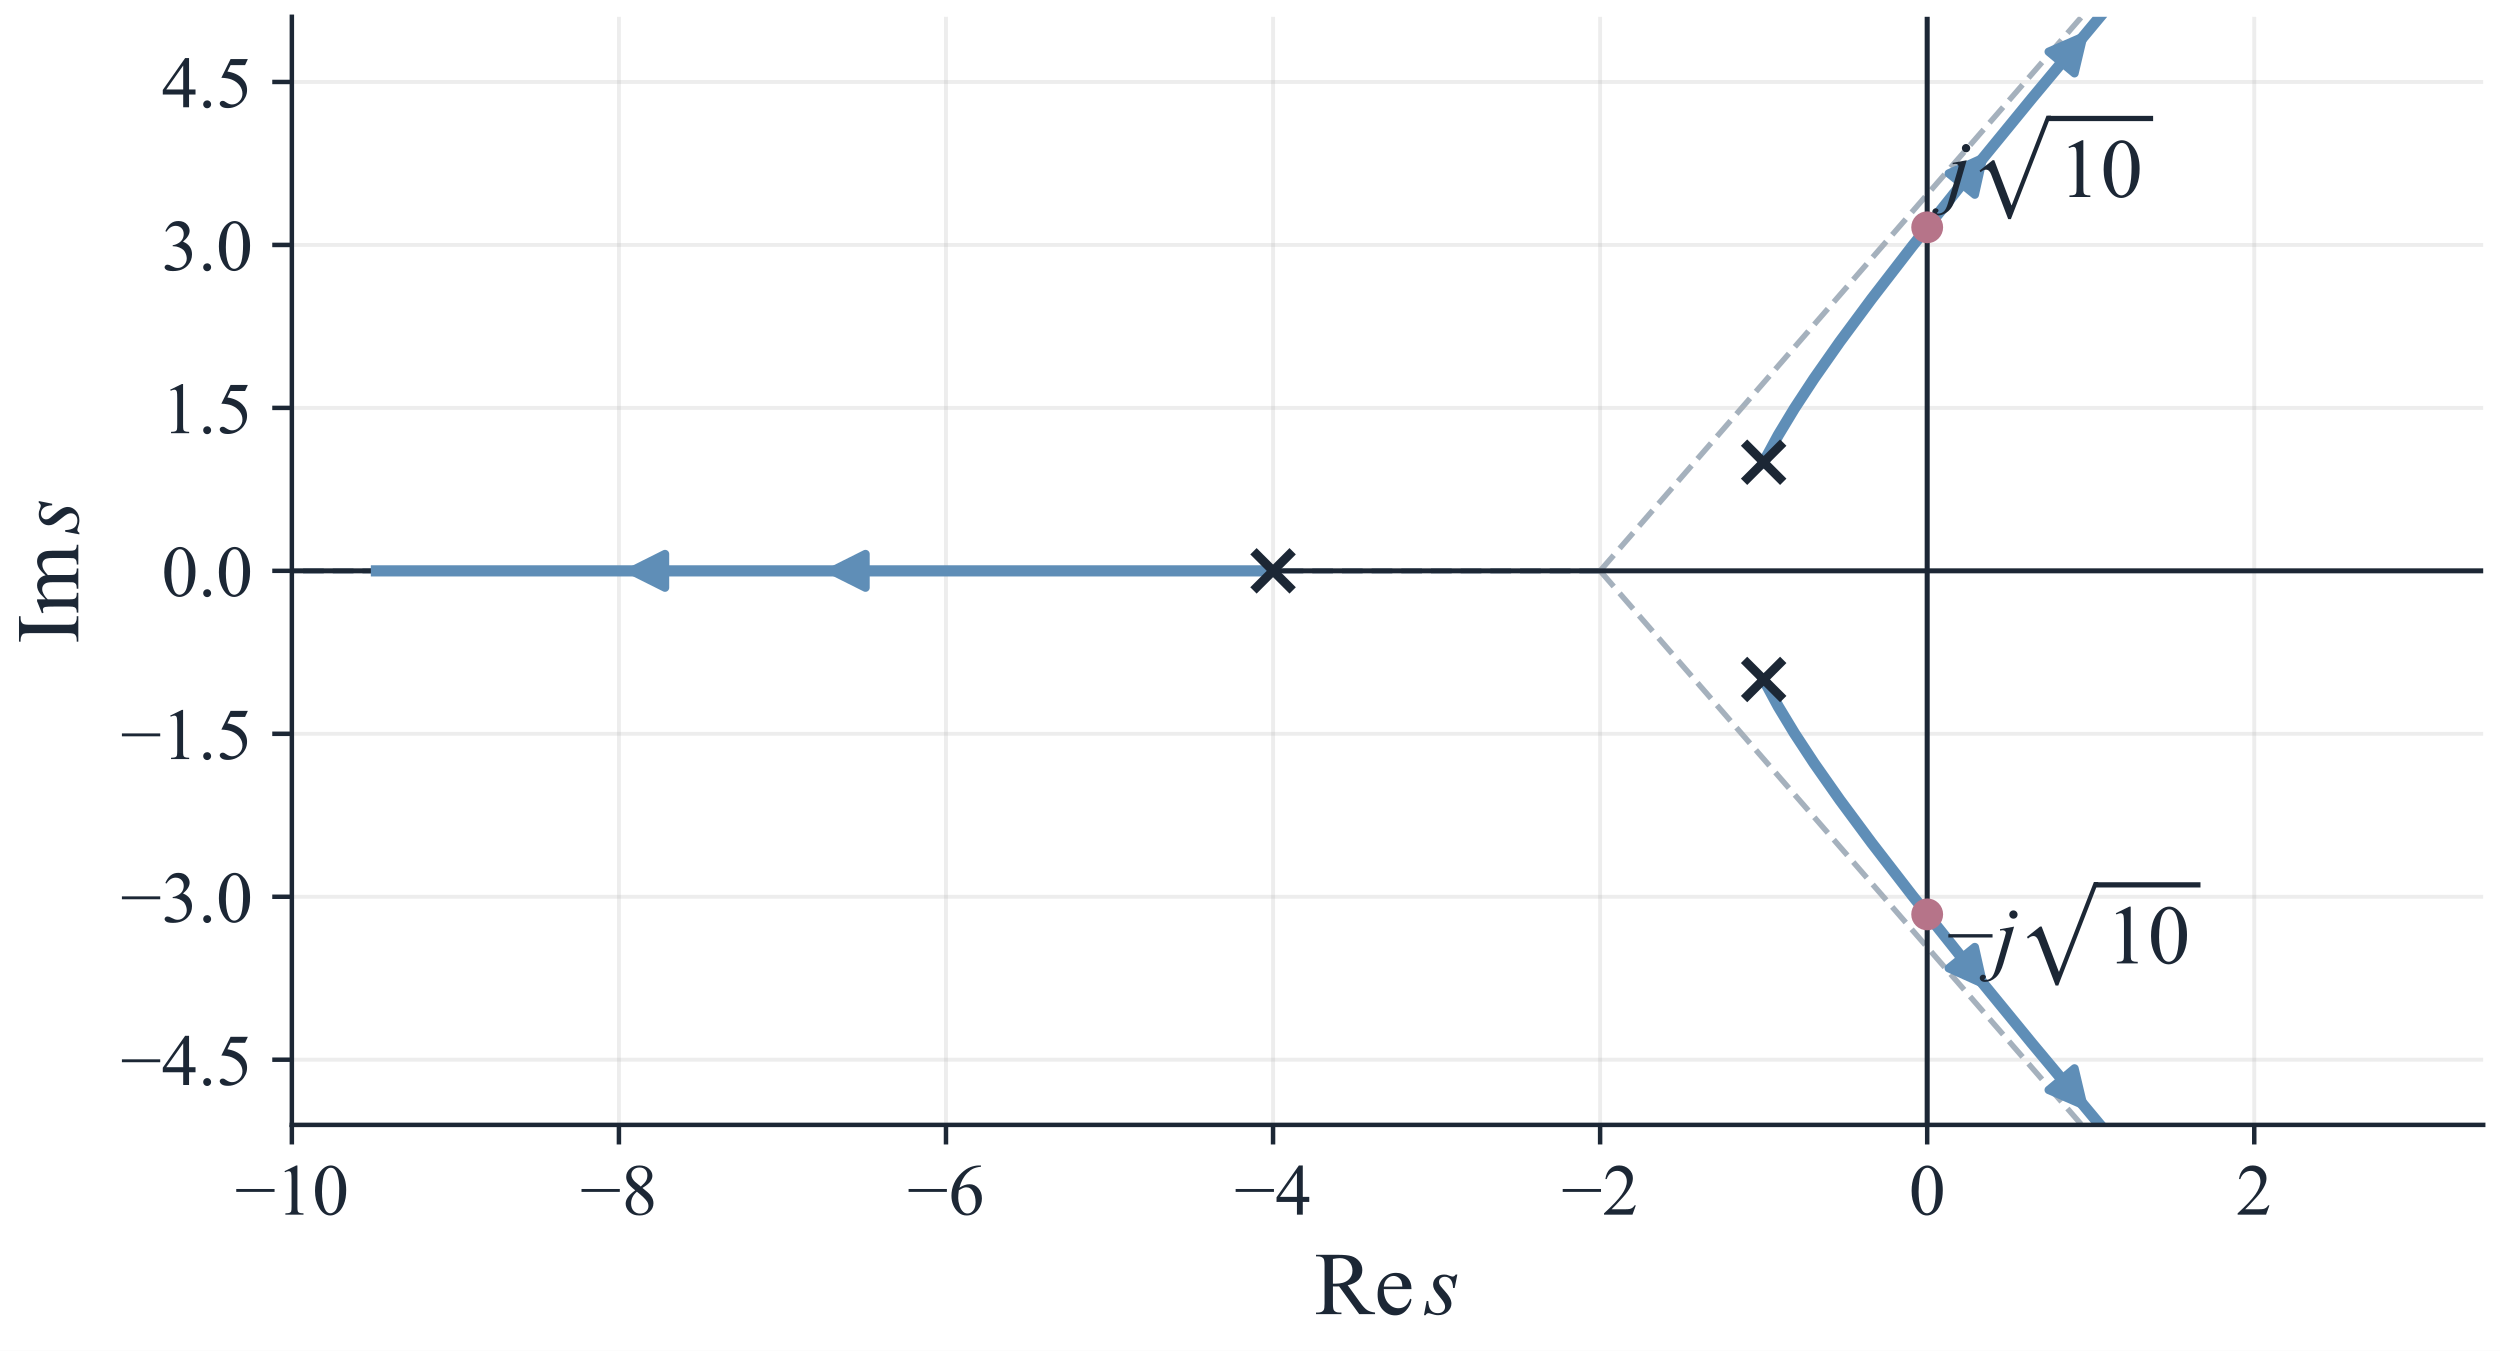
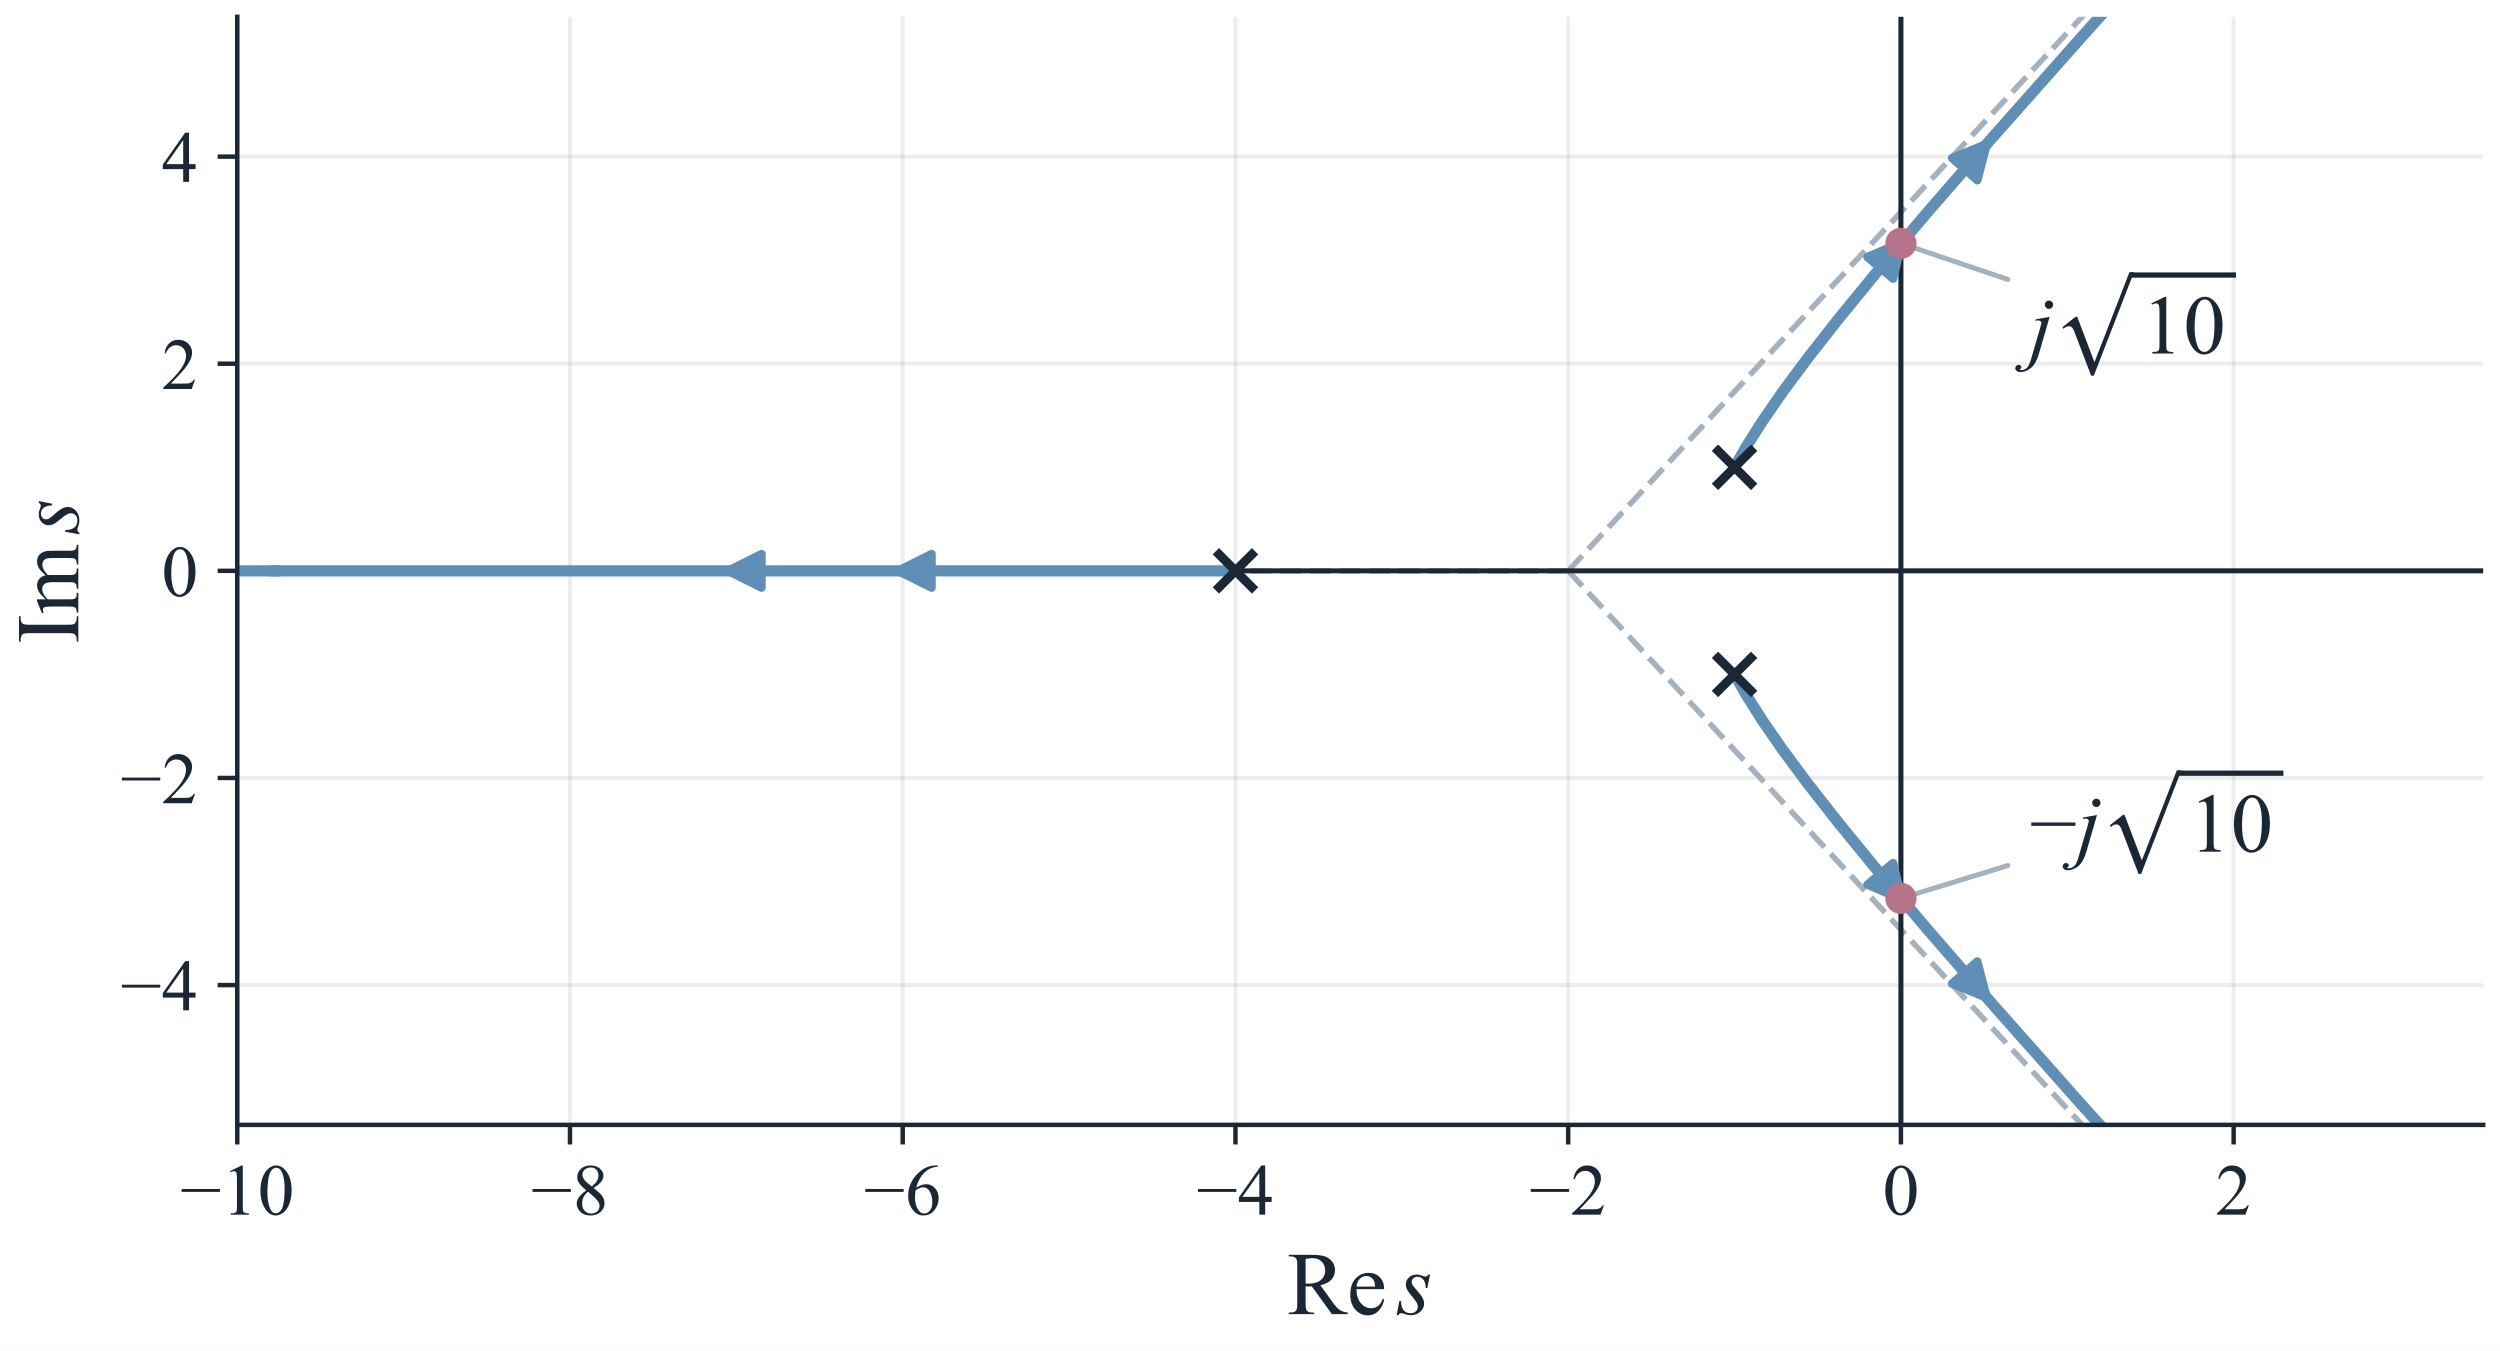
<svg xmlns="http://www.w3.org/2000/svg" xmlns:xlink="http://www.w3.org/1999/xlink" width="446.4pt" height="241.2pt" viewBox="0 0 446.4 241.2" version="1.1">
  <defs>
    <style type="text/css">*{stroke-linejoin: round; stroke-linecap: butt}</style>
  </defs>
  <g id="figure_1">
    <g id="patch_1">
      <path d="M 0 241.2 L 446.4 241.2 L 446.4 0 L 0 0 z " style="fill: #ffffff" />
    </g>
    <g id="axes_1">
      <g id="patch_2">
-         <path d="M 52.114 200.86 L 443.4 200.86 L 443.4 3 L 52.114 3 z " style="fill: #ffffff" />
+         <path d="M 42.364 200.86 L 443.4 200.86 L 443.4 3 L 42.364 3 z " style="fill: #ffffff" />
      </g>
      <g id="line2d_1">
-         <path d="M 285.717 101.93 L 375.174 -1 " clip-path="url(#pecf494988c)" style="fill: none; stroke-dasharray: 3.7,1.6; stroke-dashoffset: 0; stroke: #a5b1bd" />
+         <path d="M 280.015 101.93 L 375.483 -1 " clip-path="url(#p135ce9b247)" style="fill: none; stroke-dasharray: 3.7,1.6; stroke-dashoffset: 0; stroke: #a5b1bd" />
      </g>
      <g id="line2d_2">
-         <path d="M 285.717 101.93 L -1 101.93 " clip-path="url(#pecf494988c)" style="fill: none; stroke-dasharray: 3.7,1.6; stroke-dashoffset: 0; stroke: #a5b1bd" />
+         <path d="M 280.015 101.93 L -1 101.93 " clip-path="url(#p135ce9b247)" style="fill: none; stroke-dasharray: 3.7,1.6; stroke-dashoffset: 0; stroke: #a5b1bd" />
      </g>
      <g id="line2d_3">
-         <path d="M 285.717 101.93 L 407.627 242.2 " clip-path="url(#pecf494988c)" style="fill: none; stroke-dasharray: 3.7,1.6; stroke-dashoffset: 0; stroke: #a5b1bd" />
+         <path d="M 280.015 101.93 L 410.116 242.2 " clip-path="url(#p135ce9b247)" style="fill: none; stroke-dasharray: 3.7,1.6; stroke-dashoffset: 0; stroke: #a5b1bd" />
      </g>
      <g id="matplotlib.axis_1">
        <g id="xtick_1">
          <g id="line2d_4">
-             <path d="M 52.114 200.86 L 52.114 3 " clip-path="url(#pecf494988c)" style="fill: none; stroke: #b0b0b0; stroke-opacity: 0.22; stroke-width: 0.7; stroke-linecap: square" />
+             <path d="M 42.364 200.86 L 42.364 3 " clip-path="url(#p135ce9b247)" style="fill: none; stroke: #b0b0b0; stroke-opacity: 0.22; stroke-width: 0.7; stroke-linecap: square" />
          </g>
          <g id="line2d_5">
            <defs>
              <path id="m67b0b13a73" d="M 0 0 L 0 3.5 " style="stroke: #1c2735; stroke-width: 0.8" />
            </defs>
            <g>
-               <use xlink:href="#m67b0b13a73" x="52.114" y="200.86" style="fill: #1c2735; stroke: #1c2735; stroke-width: 0.8" />
+               <use xlink:href="#m67b0b13a73" x="42.364" y="200.86" style="fill: #1c2735; stroke: #1c2735; stroke-width: 0.8" />
            </g>
          </g>
          <g id="text_1">
-             <g style="fill: #1c2735" transform="translate(41.94813 216.8865) scale(0.13 -0.13)">
+             <g style="fill: #1c2735" transform="translate(32.19813 216.8865) scale(0.13 -0.13)">
              <defs>
                <path id="TimesNewRomanPSMT-2212" d="M 3484 2000 L 116 2000 L 116 2256 L 3484 2256 L 3484 2000 z " transform="scale(0.015625)" />
                <path id="TimesNewRomanPSMT-31" d="M 750 3822 L 1781 4325 L 1884 4325 L 1884 747 Q 1884 391 1914 303 Q 1944 216 2037 169 Q 2131 122 2419 116 L 2419 0 L 825 0 L 825 116 Q 1125 122 1212 167 Q 1300 213 1334 289 Q 1369 366 1369 747 L 1369 3034 Q 1369 3497 1338 3628 Q 1316 3728 1258 3775 Q 1200 3822 1119 3822 Q 1003 3822 797 3725 L 750 3822 z " transform="scale(0.015625)" />
                <path id="TimesNewRomanPSMT-30" d="M 231 2094 Q 231 2819 450 3342 Q 669 3866 1031 4122 Q 1313 4325 1613 4325 Q 2100 4325 2488 3828 Q 2972 3213 2972 2159 Q 2972 1422 2759 906 Q 2547 391 2217 158 Q 1888 -75 1581 -75 Q 975 -75 572 641 Q 231 1244 231 2094 z M 844 2016 Q 844 1141 1059 588 Q 1238 122 1591 122 Q 1759 122 1940 273 Q 2122 425 2216 781 Q 2359 1319 2359 2297 Q 2359 3022 2209 3506 Q 2097 3866 1919 4016 Q 1791 4119 1609 4119 Q 1397 4119 1231 3928 Q 1006 3669 925 3112 Q 844 2556 844 2016 z " transform="scale(0.015625)" />
              </defs>
              <use xlink:href="#TimesNewRomanPSMT-2212" />
              <use xlink:href="#TimesNewRomanPSMT-31" transform="translate(56.39648 0)" />
              <use xlink:href="#TimesNewRomanPSMT-30" transform="translate(106.3965 0)" />
            </g>
          </g>
        </g>
        <g id="xtick_2">
          <g id="line2d_6">
-             <path d="M 110.514 200.86 L 110.514 3 " clip-path="url(#pecf494988c)" style="fill: none; stroke: #b0b0b0; stroke-opacity: 0.22; stroke-width: 0.7; stroke-linecap: square" />
+             <path d="M 101.776 200.86 L 101.776 3 " clip-path="url(#p135ce9b247)" style="fill: none; stroke: #b0b0b0; stroke-opacity: 0.22; stroke-width: 0.7; stroke-linecap: square" />
          </g>
          <g id="line2d_7">
            <g>
-               <use xlink:href="#m67b0b13a73" x="110.514" y="200.86" style="fill: #1c2735; stroke: #1c2735; stroke-width: 0.8" />
+               <use xlink:href="#m67b0b13a73" x="101.776" y="200.86" style="fill: #1c2735; stroke: #1c2735; stroke-width: 0.8" />
            </g>
          </g>
          <g id="text_2">
-             <g style="fill: #1c2735" transform="translate(103.5991 216.8865) scale(0.13 -0.13)">
+             <g style="fill: #1c2735" transform="translate(94.86091 216.8865) scale(0.13 -0.13)">
              <defs>
                <path id="TimesNewRomanPSMT-38" d="M 1228 2134 Q 725 2547 579 2797 Q 434 3047 434 3316 Q 434 3728 753 4026 Q 1072 4325 1600 4325 Q 2113 4325 2425 4047 Q 2738 3769 2738 3413 Q 2738 3175 2569 2928 Q 2400 2681 1866 2347 Q 2416 1922 2594 1678 Q 2831 1359 2831 1006 Q 2831 559 2490 242 Q 2150 -75 1597 -75 Q 994 -75 656 303 Q 388 606 388 966 Q 388 1247 577 1523 Q 766 1800 1228 2134 z M 1719 2469 Q 2094 2806 2194 3001 Q 2294 3197 2294 3444 Q 2294 3772 2109 3958 Q 1925 4144 1606 4144 Q 1288 4144 1088 3959 Q 888 3775 888 3528 Q 888 3366 970 3203 Q 1053 3041 1206 2894 L 1719 2469 z M 1375 2016 Q 1116 1797 991 1539 Q 866 1281 866 981 Q 866 578 1086 336 Q 1306 94 1647 94 Q 1984 94 2187 284 Q 2391 475 2391 747 Q 2391 972 2272 1150 Q 2050 1481 1375 2016 z " transform="scale(0.015625)" />
              </defs>
              <use xlink:href="#TimesNewRomanPSMT-2212" />
              <use xlink:href="#TimesNewRomanPSMT-38" transform="translate(56.39648 0)" />
            </g>
          </g>
        </g>
        <g id="xtick_3">
          <g id="line2d_8">
-             <path d="M 168.915 200.86 L 168.915 3 " clip-path="url(#pecf494988c)" style="fill: none; stroke: #b0b0b0; stroke-opacity: 0.22; stroke-width: 0.7; stroke-linecap: square" />
+             <path d="M 161.189 200.86 L 161.189 3 " clip-path="url(#p135ce9b247)" style="fill: none; stroke: #b0b0b0; stroke-opacity: 0.22; stroke-width: 0.7; stroke-linecap: square" />
          </g>
          <g id="line2d_9">
            <g>
-               <use xlink:href="#m67b0b13a73" x="168.915" y="200.86" style="fill: #1c2735; stroke: #1c2735; stroke-width: 0.8" />
+               <use xlink:href="#m67b0b13a73" x="161.189" y="200.86" style="fill: #1c2735; stroke: #1c2735; stroke-width: 0.8" />
            </g>
          </g>
          <g id="text_3">
-             <g style="fill: #1c2735" transform="translate(162 216.8865) scale(0.13 -0.13)">
+             <g style="fill: #1c2735" transform="translate(154.2737 216.8865) scale(0.13 -0.13)">
              <defs>
                <path id="TimesNewRomanPSMT-36" d="M 2869 4325 L 2869 4209 Q 2456 4169 2195 4045 Q 1934 3922 1679 3669 Q 1425 3416 1258 3105 Q 1091 2794 978 2366 Q 1428 2675 1881 2675 Q 2316 2675 2634 2325 Q 2953 1975 2953 1425 Q 2953 894 2631 456 Q 2244 -75 1606 -75 Q 1172 -75 869 213 Q 275 772 275 1663 Q 275 2231 503 2743 Q 731 3256 1154 3653 Q 1578 4050 1965 4187 Q 2353 4325 2688 4325 L 2869 4325 z M 925 2138 Q 869 1716 869 1456 Q 869 1156 980 804 Q 1091 453 1309 247 Q 1469 100 1697 100 Q 1969 100 2183 356 Q 2397 613 2397 1088 Q 2397 1622 2184 2012 Q 1972 2403 1581 2403 Q 1463 2403 1327 2353 Q 1191 2303 925 2138 z " transform="scale(0.015625)" />
              </defs>
              <use xlink:href="#TimesNewRomanPSMT-2212" />
              <use xlink:href="#TimesNewRomanPSMT-36" transform="translate(56.39648 0)" />
            </g>
          </g>
        </g>
        <g id="xtick_4">
          <g id="line2d_10">
-             <path d="M 227.316 200.86 L 227.316 3 " clip-path="url(#pecf494988c)" style="fill: none; stroke: #b0b0b0; stroke-opacity: 0.22; stroke-width: 0.7; stroke-linecap: square" />
+             <path d="M 220.602 200.86 L 220.602 3 " clip-path="url(#p135ce9b247)" style="fill: none; stroke: #b0b0b0; stroke-opacity: 0.22; stroke-width: 0.7; stroke-linecap: square" />
          </g>
          <g id="line2d_11">
            <g>
-               <use xlink:href="#m67b0b13a73" x="227.316" y="200.86" style="fill: #1c2735; stroke: #1c2735; stroke-width: 0.8" />
+               <use xlink:href="#m67b0b13a73" x="220.602" y="200.86" style="fill: #1c2735; stroke: #1c2735; stroke-width: 0.8" />
            </g>
          </g>
          <g id="text_4">
-             <g style="fill: #1c2735" transform="translate(220.4009 216.8865) scale(0.13 -0.13)">
+             <g style="fill: #1c2735" transform="translate(213.6865 216.8865) scale(0.13 -0.13)">
              <defs>
                <path id="TimesNewRomanPSMT-34" d="M 2978 1563 L 2978 1119 L 2409 1119 L 2409 0 L 1894 0 L 1894 1119 L 100 1119 L 100 1519 L 2066 4325 L 2409 4325 L 2409 1563 L 2978 1563 z M 1894 1563 L 1894 3666 L 406 1563 L 1894 1563 z " transform="scale(0.015625)" />
              </defs>
              <use xlink:href="#TimesNewRomanPSMT-2212" />
              <use xlink:href="#TimesNewRomanPSMT-34" transform="translate(56.39648 0)" />
            </g>
          </g>
        </g>
        <g id="xtick_5">
          <g id="line2d_12">
-             <path d="M 285.717 200.86 L 285.717 3 " clip-path="url(#pecf494988c)" style="fill: none; stroke: #b0b0b0; stroke-opacity: 0.22; stroke-width: 0.7; stroke-linecap: square" />
+             <path d="M 280.015 200.86 L 280.015 3 " clip-path="url(#p135ce9b247)" style="fill: none; stroke: #b0b0b0; stroke-opacity: 0.22; stroke-width: 0.7; stroke-linecap: square" />
          </g>
          <g id="line2d_13">
            <g>
-               <use xlink:href="#m67b0b13a73" x="285.717" y="200.86" style="fill: #1c2735; stroke: #1c2735; stroke-width: 0.8" />
+               <use xlink:href="#m67b0b13a73" x="280.015" y="200.86" style="fill: #1c2735; stroke: #1c2735; stroke-width: 0.8" />
            </g>
          </g>
          <g id="text_5">
-             <g style="fill: #1c2735" transform="translate(278.8019 216.8865) scale(0.13 -0.13)">
+             <g style="fill: #1c2735" transform="translate(273.0992 216.8865) scale(0.13 -0.13)">
              <defs>
                <path id="TimesNewRomanPSMT-32" d="M 2934 816 L 2638 0 L 138 0 L 138 116 Q 1241 1122 1691 1759 Q 2141 2397 2141 2925 Q 2141 3328 1894 3587 Q 1647 3847 1303 3847 Q 991 3847 742 3664 Q 494 3481 375 3128 L 259 3128 Q 338 3706 661 4015 Q 984 4325 1469 4325 Q 1984 4325 2329 3994 Q 2675 3663 2675 3213 Q 2675 2891 2525 2569 Q 2294 2063 1775 1497 Q 997 647 803 472 L 1909 472 Q 2247 472 2383 497 Q 2519 522 2628 598 Q 2738 675 2819 816 L 2934 816 z " transform="scale(0.015625)" />
              </defs>
              <use xlink:href="#TimesNewRomanPSMT-2212" />
              <use xlink:href="#TimesNewRomanPSMT-32" transform="translate(56.39648 0)" />
            </g>
          </g>
        </g>
        <g id="xtick_6">
          <g id="line2d_14">
-             <path d="M 344.118 200.86 L 344.118 3 " clip-path="url(#pecf494988c)" style="fill: none; stroke: #b0b0b0; stroke-opacity: 0.22; stroke-width: 0.7; stroke-linecap: square" />
+             <path d="M 339.427 200.86 L 339.427 3 " clip-path="url(#p135ce9b247)" style="fill: none; stroke: #b0b0b0; stroke-opacity: 0.22; stroke-width: 0.7; stroke-linecap: square" />
          </g>
          <g id="line2d_15">
            <g>
-               <use xlink:href="#m67b0b13a73" x="344.118" y="200.86" style="fill: #1c2735; stroke: #1c2735; stroke-width: 0.8" />
+               <use xlink:href="#m67b0b13a73" x="339.427" y="200.86" style="fill: #1c2735; stroke: #1c2735; stroke-width: 0.8" />
            </g>
          </g>
          <g id="text_6">
-             <g style="fill: #1c2735" transform="translate(340.8682 216.8865) scale(0.13 -0.13)">
+             <g style="fill: #1c2735" transform="translate(336.1774 216.8865) scale(0.13 -0.13)">
              <use xlink:href="#TimesNewRomanPSMT-30" />
            </g>
          </g>
        </g>
        <g id="xtick_7">
          <g id="line2d_16">
-             <path d="M 402.519 200.86 L 402.519 3 " clip-path="url(#pecf494988c)" style="fill: none; stroke: #b0b0b0; stroke-opacity: 0.22; stroke-width: 0.7; stroke-linecap: square" />
+             <path d="M 398.84 200.86 L 398.84 3 " clip-path="url(#p135ce9b247)" style="fill: none; stroke: #b0b0b0; stroke-opacity: 0.22; stroke-width: 0.7; stroke-linecap: square" />
          </g>
          <g id="line2d_17">
            <g>
-               <use xlink:href="#m67b0b13a73" x="402.519" y="200.86" style="fill: #1c2735; stroke: #1c2735; stroke-width: 0.8" />
+               <use xlink:href="#m67b0b13a73" x="398.84" y="200.86" style="fill: #1c2735; stroke: #1c2735; stroke-width: 0.8" />
            </g>
          </g>
          <g id="text_7">
-             <g style="fill: #1c2735" transform="translate(399.2691 216.8865) scale(0.13 -0.13)">
+             <g style="fill: #1c2735" transform="translate(395.5902 216.8865) scale(0.13 -0.13)">
              <use xlink:href="#TimesNewRomanPSMT-32" />
            </g>
          </g>
        </g>
        <g id="text_8">
-           <g style="fill: #1c2735" transform="translate(234.7166 234.7773) scale(0.16 -0.16)">
+           <g style="fill: #1c2735" transform="translate(229.8416 234.7773) scale(0.16 -0.16)">
            <defs>
              <path id="TimesNewRomanPSMT-52" d="M 4325 0 L 3194 0 L 1759 1981 Q 1600 1975 1500 1975 Q 1459 1975 1412 1976 Q 1366 1978 1316 1981 L 1316 750 Q 1316 350 1403 253 Q 1522 116 1759 116 L 1925 116 L 1925 0 L 109 0 L 109 116 L 269 116 Q 538 116 653 291 Q 719 388 719 750 L 719 3488 Q 719 3888 631 3984 Q 509 4122 269 4122 L 109 4122 L 109 4238 L 1653 4238 Q 2328 4238 2648 4139 Q 2969 4041 3192 3777 Q 3416 3513 3416 3147 Q 3416 2756 3161 2468 Q 2906 2181 2372 2063 L 3247 847 Q 3547 428 3762 290 Q 3978 153 4325 116 L 4325 0 z M 1316 2178 Q 1375 2178 1419 2176 Q 1463 2175 1491 2175 Q 2097 2175 2405 2437 Q 2713 2700 2713 3106 Q 2713 3503 2464 3751 Q 2216 4000 1806 4000 Q 1625 4000 1316 3941 L 1316 2178 z " transform="scale(0.015625)" />
              <path id="TimesNewRomanPSMT-65" d="M 681 1784 Q 678 1147 991 784 Q 1303 422 1725 422 Q 2006 422 2214 576 Q 2422 731 2563 1106 L 2659 1044 Q 2594 616 2278 264 Q 1963 -88 1488 -88 Q 972 -88 605 314 Q 238 716 238 1394 Q 238 2128 614 2539 Q 991 2950 1559 2950 Q 2041 2950 2350 2633 Q 2659 2316 2659 1784 L 681 1784 z M 681 1966 L 2006 1966 Q 1991 2241 1941 2353 Q 1863 2528 1708 2628 Q 1553 2728 1384 2728 Q 1125 2728 920 2526 Q 716 2325 681 1966 z " transform="scale(0.015625)" />
              <path id="TimesNewRomanPS-ItalicMT-73" d="M 2322 2828 L 2131 1869 L 2016 1869 Q 2000 2288 1837 2478 Q 1675 2669 1434 2669 Q 1241 2669 1127 2562 Q 1013 2456 1013 2306 Q 1013 2203 1058 2109 Q 1103 2016 1256 1847 Q 1663 1403 1781 1178 Q 1900 953 1900 753 Q 1900 428 1629 176 Q 1359 -75 947 -75 Q 722 -75 428 31 Q 325 69 269 69 Q 128 69 56 -75 L -59 -75 L 131 938 L 247 938 Q 266 463 444 266 Q 622 69 931 69 Q 1169 69 1308 201 Q 1447 334 1447 528 Q 1447 653 1397 759 Q 1309 947 1029 1278 Q 750 1609 670 1775 Q 591 1941 591 2106 Q 591 2409 811 2618 Q 1031 2828 1378 2828 Q 1478 2828 1559 2813 Q 1603 2803 1764 2742 Q 1925 2681 1978 2681 Q 2113 2681 2203 2828 L 2322 2828 z " transform="scale(0.015625)" />
            </defs>
            <use xlink:href="#TimesNewRomanPSMT-52" transform="translate(0 0.78125)" />
            <use xlink:href="#TimesNewRomanPSMT-65" transform="translate(66.69922 0.78125)" />
            <use xlink:href="#TimesNewRomanPS-ItalicMT-73" transform="translate(123.1204 0.78125)" />
          </g>
        </g>
      </g>
      <g id="matplotlib.axis_2">
        <g id="ytick_1">
          <g id="line2d_18">
-             <path d="M 52.114 189.221 L 443.4 189.221 " clip-path="url(#pecf494988c)" style="fill: none; stroke: #b0b0b0; stroke-opacity: 0.22; stroke-width: 0.7; stroke-linecap: square" />
+             <path d="M 42.364 175.896 L 443.4 175.896 " clip-path="url(#p135ce9b247)" style="fill: none; stroke: #b0b0b0; stroke-opacity: 0.22; stroke-width: 0.7; stroke-linecap: square" />
          </g>
          <g id="line2d_19">
            <defs>
              <path id="mc5611af1e0" d="M 0 0 L -3.5 0 " style="stroke: #1c2735; stroke-width: 0.8" />
            </defs>
            <g>
-               <use xlink:href="#mc5611af1e0" x="52.114" y="189.221" style="fill: #1c2735; stroke: #1c2735; stroke-width: 0.8" />
+               <use xlink:href="#mc5611af1e0" x="42.364" y="175.896" style="fill: #1c2735; stroke: #1c2735; stroke-width: 0.8" />
            </g>
          </g>
          <g id="text_9">
-             <g style="fill: #1c2735" transform="translate(21.53274 193.7343) scale(0.13 -0.13)">
-               <defs>
-                 <path id="TimesNewRomanPSMT-2e" d="M 800 606 Q 947 606 1047 504 Q 1147 403 1147 259 Q 1147 116 1045 14 Q 944 -88 800 -88 Q 656 -88 554 14 Q 453 116 453 259 Q 453 406 554 506 Q 656 606 800 606 z " transform="scale(0.015625)" />
-                 <path id="TimesNewRomanPSMT-35" d="M 2778 4238 L 2534 3706 L 1259 3706 L 981 3138 Q 1809 3016 2294 2522 Q 2709 2097 2709 1522 Q 2709 1188 2573 903 Q 2438 619 2231 419 Q 2025 219 1772 97 Q 1413 -75 1034 -75 Q 653 -75 479 54 Q 306 184 306 341 Q 306 428 378 495 Q 450 563 559 563 Q 641 563 702 538 Q 763 513 909 409 Q 1144 247 1384 247 Q 1750 247 2026 523 Q 2303 800 2303 1197 Q 2303 1581 2056 1914 Q 1809 2247 1375 2428 Q 1034 2569 447 2591 L 1259 4238 L 2778 4238 z " transform="scale(0.015625)" />
-               </defs>
+             <g style="fill: #1c2735" transform="translate(21.53274 180.4095) scale(0.13 -0.13)">
              <use xlink:href="#TimesNewRomanPSMT-2212" />
              <use xlink:href="#TimesNewRomanPSMT-34" transform="translate(56.39648 0)" />
-               <use xlink:href="#TimesNewRomanPSMT-2e" transform="translate(106.3965 0)" />
-               <use xlink:href="#TimesNewRomanPSMT-35" transform="translate(131.3965 0)" />
            </g>
          </g>
        </g>
        <g id="ytick_2">
          <g id="line2d_20">
-             <path d="M 52.114 160.124 L 443.4 160.124 " clip-path="url(#pecf494988c)" style="fill: none; stroke: #b0b0b0; stroke-opacity: 0.22; stroke-width: 0.7; stroke-linecap: square" />
+             <path d="M 42.364 138.913 L 443.4 138.913 " clip-path="url(#p135ce9b247)" style="fill: none; stroke: #b0b0b0; stroke-opacity: 0.22; stroke-width: 0.7; stroke-linecap: square" />
          </g>
          <g id="line2d_21">
            <g>
-               <use xlink:href="#mc5611af1e0" x="52.114" y="160.124" style="fill: #1c2735; stroke: #1c2735; stroke-width: 0.8" />
+               <use xlink:href="#mc5611af1e0" x="42.364" y="138.913" style="fill: #1c2735; stroke: #1c2735; stroke-width: 0.8" />
            </g>
          </g>
          <g id="text_10">
-             <g style="fill: #1c2735" transform="translate(21.53274 164.6373) scale(0.13 -0.13)">
-               <defs>
-                 <path id="TimesNewRomanPSMT-33" d="M 325 3431 Q 506 3859 782 4092 Q 1059 4325 1472 4325 Q 1981 4325 2253 3994 Q 2459 3747 2459 3466 Q 2459 3003 1878 2509 Q 2269 2356 2469 2072 Q 2669 1788 2669 1403 Q 2669 853 2319 450 Q 1863 -75 997 -75 Q 569 -75 414 31 Q 259 138 259 259 Q 259 350 332 419 Q 406 488 509 488 Q 588 488 669 463 Q 722 447 909 348 Q 1097 250 1169 231 Q 1284 197 1416 197 Q 1734 197 1970 444 Q 2206 691 2206 1028 Q 2206 1275 2097 1509 Q 2016 1684 1919 1775 Q 1784 1900 1550 2001 Q 1316 2103 1072 2103 L 972 2103 L 972 2197 Q 1219 2228 1467 2375 Q 1716 2522 1828 2728 Q 1941 2934 1941 3181 Q 1941 3503 1739 3701 Q 1538 3900 1238 3900 Q 753 3900 428 3381 L 325 3431 z " transform="scale(0.015625)" />
-               </defs>
-               <use xlink:href="#TimesNewRomanPSMT-2212" />
-               <use xlink:href="#TimesNewRomanPSMT-33" transform="translate(56.39648 0)" />
-               <use xlink:href="#TimesNewRomanPSMT-2e" transform="translate(106.3965 0)" />
-               <use xlink:href="#TimesNewRomanPSMT-30" transform="translate(131.3965 0)" />
+             <g style="fill: #1c2735" transform="translate(21.53274 143.4264) scale(0.13 -0.13)">
+               <use xlink:href="#TimesNewRomanPSMT-2212" />
+               <use xlink:href="#TimesNewRomanPSMT-32" transform="translate(56.39648 0)" />
            </g>
          </g>
        </g>
        <g id="ytick_3">
          <g id="line2d_22">
-             <path d="M 52.114 131.027 L 443.4 131.027 " clip-path="url(#pecf494988c)" style="fill: none; stroke: #b0b0b0; stroke-opacity: 0.22; stroke-width: 0.7; stroke-linecap: square" />
+             <path d="M 42.364 101.93 L 443.4 101.93 " clip-path="url(#p135ce9b247)" style="fill: none; stroke: #b0b0b0; stroke-opacity: 0.22; stroke-width: 0.7; stroke-linecap: square" />
          </g>
          <g id="line2d_23">
            <g>
-               <use xlink:href="#mc5611af1e0" x="52.114" y="131.027" style="fill: #1c2735; stroke: #1c2735; stroke-width: 0.8" />
+               <use xlink:href="#mc5611af1e0" x="42.364" y="101.93" style="fill: #1c2735; stroke: #1c2735; stroke-width: 0.8" />
            </g>
          </g>
          <g id="text_11">
-             <g style="fill: #1c2735" transform="translate(21.53274 135.5403) scale(0.13 -0.13)">
-               <use xlink:href="#TimesNewRomanPSMT-2212" />
-               <use xlink:href="#TimesNewRomanPSMT-31" transform="translate(56.39648 0)" />
-               <use xlink:href="#TimesNewRomanPSMT-2e" transform="translate(106.3965 0)" />
-               <use xlink:href="#TimesNewRomanPSMT-35" transform="translate(131.3965 0)" />
+             <g style="fill: #1c2735" transform="translate(28.86352 106.4434) scale(0.13 -0.13)">
+               <use xlink:href="#TimesNewRomanPSMT-30" />
            </g>
          </g>
        </g>
        <g id="ytick_4">
          <g id="line2d_24">
-             <path d="M 52.114 101.93 L 443.4 101.93 " clip-path="url(#pecf494988c)" style="fill: none; stroke: #b0b0b0; stroke-opacity: 0.22; stroke-width: 0.7; stroke-linecap: square" />
+             <path d="M 42.364 64.947 L 443.4 64.947 " clip-path="url(#p135ce9b247)" style="fill: none; stroke: #b0b0b0; stroke-opacity: 0.22; stroke-width: 0.7; stroke-linecap: square" />
          </g>
          <g id="line2d_25">
            <g>
-               <use xlink:href="#mc5611af1e0" x="52.114" y="101.93" style="fill: #1c2735; stroke: #1c2735; stroke-width: 0.8" />
+               <use xlink:href="#mc5611af1e0" x="42.364" y="64.947" style="fill: #1c2735; stroke: #1c2735; stroke-width: 0.8" />
            </g>
          </g>
          <g id="text_12">
-             <g style="fill: #1c2735" transform="translate(28.86352 106.4434) scale(0.13 -0.13)">
-               <use xlink:href="#TimesNewRomanPSMT-30" />
-               <use xlink:href="#TimesNewRomanPSMT-2e" transform="translate(50 0)" />
-               <use xlink:href="#TimesNewRomanPSMT-30" transform="translate(75 0)" />
+             <g style="fill: #1c2735" transform="translate(28.86352 69.4603) scale(0.13 -0.13)">
+               <use xlink:href="#TimesNewRomanPSMT-32" />
            </g>
          </g>
        </g>
        <g id="ytick_5">
          <g id="line2d_26">
-             <path d="M 52.114 72.833 L 443.4 72.833 " clip-path="url(#pecf494988c)" style="fill: none; stroke: #b0b0b0; stroke-opacity: 0.22; stroke-width: 0.7; stroke-linecap: square" />
+             <path d="M 42.364 27.964 L 443.4 27.964 " clip-path="url(#p135ce9b247)" style="fill: none; stroke: #b0b0b0; stroke-opacity: 0.22; stroke-width: 0.7; stroke-linecap: square" />
          </g>
          <g id="line2d_27">
            <g>
-               <use xlink:href="#mc5611af1e0" x="52.114" y="72.833" style="fill: #1c2735; stroke: #1c2735; stroke-width: 0.8" />
+               <use xlink:href="#mc5611af1e0" x="42.364" y="27.964" style="fill: #1c2735; stroke: #1c2735; stroke-width: 0.8" />
            </g>
          </g>
          <g id="text_13">
-             <g style="fill: #1c2735" transform="translate(28.86352 77.34639) scale(0.13 -0.13)">
-               <use xlink:href="#TimesNewRomanPSMT-31" />
-               <use xlink:href="#TimesNewRomanPSMT-2e" transform="translate(50 0)" />
-               <use xlink:href="#TimesNewRomanPSMT-35" transform="translate(75 0)" />
-             </g>
-           </g>
-         </g>
-         <g id="ytick_6">
-           <g id="line2d_28">
-             <path d="M 52.114 43.736 L 443.4 43.736 " clip-path="url(#pecf494988c)" style="fill: none; stroke: #b0b0b0; stroke-opacity: 0.22; stroke-width: 0.7; stroke-linecap: square" />
-           </g>
-           <g id="line2d_29">
-             <g>
-               <use xlink:href="#mc5611af1e0" x="52.114" y="43.736" style="fill: #1c2735; stroke: #1c2735; stroke-width: 0.8" />
-             </g>
-           </g>
-           <g id="text_14">
-             <g style="fill: #1c2735" transform="translate(28.86352 48.24943) scale(0.13 -0.13)">
-               <use xlink:href="#TimesNewRomanPSMT-33" />
-               <use xlink:href="#TimesNewRomanPSMT-2e" transform="translate(50 0)" />
-               <use xlink:href="#TimesNewRomanPSMT-30" transform="translate(75 0)" />
-             </g>
-           </g>
-         </g>
-         <g id="ytick_7">
-           <g id="line2d_30">
-             <path d="M 52.114 14.639 L 443.4 14.639 " clip-path="url(#pecf494988c)" style="fill: none; stroke: #b0b0b0; stroke-opacity: 0.22; stroke-width: 0.7; stroke-linecap: square" />
-           </g>
-           <g id="line2d_31">
-             <g>
-               <use xlink:href="#mc5611af1e0" x="52.114" y="14.639" style="fill: #1c2735; stroke: #1c2735; stroke-width: 0.8" />
-             </g>
-           </g>
-           <g id="text_15">
-             <g style="fill: #1c2735" transform="translate(28.86352 19.15246) scale(0.13 -0.13)">
+             <g style="fill: #1c2735" transform="translate(28.86352 32.47724) scale(0.13 -0.13)">
              <use xlink:href="#TimesNewRomanPSMT-34" />
-               <use xlink:href="#TimesNewRomanPSMT-2e" transform="translate(50 0)" />
-               <use xlink:href="#TimesNewRomanPSMT-35" transform="translate(75 0)" />
-             </g>
-           </g>
-         </g>
-         <g id="text_16">
+             </g>
+           </g>
+         </g>
+         <g id="text_14">
          <g style="fill: #1c2735" transform="translate(14.11024 114.9699) rotate(-90) scale(0.16 -0.16)">
            <defs>
              <path id="TimesNewRomanPSMT-49" d="M 1975 116 L 1975 0 L 159 0 L 159 116 L 309 116 Q 572 116 691 269 Q 766 369 766 750 L 766 3488 Q 766 3809 725 3913 Q 694 3991 597 4047 Q 459 4122 309 4122 L 159 4122 L 159 4238 L 1975 4238 L 1975 4122 L 1822 4122 Q 1563 4122 1444 3969 Q 1366 3869 1366 3488 L 1366 750 Q 1366 428 1406 325 Q 1438 247 1538 191 Q 1672 116 1822 116 L 1975 116 z " transform="scale(0.015625)" />
              <path id="TimesNewRomanPSMT-6d" d="M 1050 2338 Q 1363 2650 1419 2697 Q 1559 2816 1721 2881 Q 1884 2947 2044 2947 Q 2313 2947 2506 2790 Q 2700 2634 2766 2338 Q 3088 2713 3309 2830 Q 3531 2947 3766 2947 Q 3994 2947 4170 2830 Q 4347 2713 4450 2447 Q 4519 2266 4519 1878 L 4519 647 Q 4519 378 4559 278 Q 4591 209 4675 161 Q 4759 113 4950 113 L 4950 0 L 3538 0 L 3538 113 L 3597 113 Q 3781 113 3884 184 Q 3956 234 3988 344 Q 4000 397 4000 647 L 4000 1878 Q 4000 2228 3916 2372 Q 3794 2572 3525 2572 Q 3359 2572 3192 2489 Q 3025 2406 2788 2181 L 2781 2147 L 2788 2013 L 2788 647 Q 2788 353 2820 281 Q 2853 209 2943 161 Q 3034 113 3253 113 L 3253 0 L 1806 0 L 1806 113 Q 2044 113 2133 169 Q 2222 225 2256 338 Q 2272 391 2272 647 L 2272 1878 Q 2272 2228 2169 2381 Q 2031 2581 1784 2581 Q 1616 2581 1450 2491 Q 1191 2353 1050 2181 L 1050 647 Q 1050 366 1089 281 Q 1128 197 1204 155 Q 1281 113 1516 113 L 1516 0 L 100 0 L 100 113 Q 297 113 375 155 Q 453 197 493 289 Q 534 381 534 647 L 534 1741 Q 534 2213 506 2350 Q 484 2453 437 2492 Q 391 2531 309 2531 Q 222 2531 100 2484 L 53 2597 L 916 2947 L 1050 2947 L 1050 2338 z " transform="scale(0.015625)" />
            </defs>
            <use xlink:href="#TimesNewRomanPSMT-49" transform="translate(0 0.78125)" />
            <use xlink:href="#TimesNewRomanPSMT-6d" transform="translate(33.30078 0.78125)" />
            <use xlink:href="#TimesNewRomanPS-ItalicMT-73" transform="translate(123.1204 0.78125)" />
          </g>
        </g>
      </g>
+       <g id="line2d_28">
+         <path d="M 42.364 101.93 L 443.4 101.93 " clip-path="url(#p135ce9b247)" style="fill: none; stroke: #1c2735; stroke-width: 0.9; stroke-linecap: square" />
+       </g>
+       <g id="line2d_29">
+         <path d="M 339.427 200.86 L 339.427 3 " clip-path="url(#p135ce9b247)" style="fill: none; stroke: #1c2735; stroke-width: 0.9; stroke-linecap: square" />
+       </g>
+       <g id="line2d_30">
+         <path d="M 309.721 120.421 L 311.775 124.036 L 314.634 128.562 L 318.325 133.901 L 322.709 139.811 L 328.123 146.723 L 335.065 155.212 L 344.048 165.823 L 355.775 179.313 L 371.321 196.836 L 392.483 220.336 L 395.419 223.575 L 395.419 223.575 " clip-path="url(#p135ce9b247)" style="fill: none; stroke: #5f8eb7; stroke-width: 2; stroke-linecap: square" />
+       </g>
+       <g id="line2d_31">
+         <path d="M 395.419 223.575 L 412.358 242.2 L 412.358 242.2 " clip-path="url(#p135ce9b247)" style="fill: none; stroke: #5f8eb7; stroke-width: 2; stroke-linecap: square" />
+       </g>
      <g id="line2d_32">
-         <path d="M 52.114 101.93 L 443.4 101.93 " clip-path="url(#pecf494988c)" style="fill: none; stroke: #1c2735; stroke-width: 0.9; stroke-linecap: square" />
+         <path d="M 220.602 101.93 L 49.206 101.93 L 49.206 101.93 " clip-path="url(#p135ce9b247)" style="fill: none; stroke: #5f8eb7; stroke-width: 2; stroke-linecap: square" />
      </g>
      <g id="line2d_33">
-         <path d="M 344.118 200.86 L 344.118 3 " clip-path="url(#pecf494988c)" style="fill: none; stroke: #1c2735; stroke-width: 0.9; stroke-linecap: square" />
+         <path d="M 49.206 101.93 L -1 101.93 L -1 101.93 " clip-path="url(#p135ce9b247)" style="fill: none; stroke: #5f8eb7; stroke-width: 2; stroke-linecap: square" />
      </g>
      <g id="line2d_34">
-         <path d="M 314.918 121.328 L 317.545 126.191 L 320.413 130.932 L 323.908 136.258 L 328.52 142.832 L 334.211 150.518 L 341.454 159.898 L 350.717 171.506 L 362.812 186.287 L 378.915 205.596 L 394.967 224.603 L 394.967 224.603 " clip-path="url(#pecf494988c)" style="fill: none; stroke: #5f8eb7; stroke-width: 2; stroke-linecap: square" />
+         <path d="M 309.721 83.438 L 311.775 79.824 L 314.634 75.298 L 318.325 69.958 L 322.709 64.049 L 328.123 57.137 L 335.065 48.648 L 344.048 38.037 L 355.775 24.547 L 371.321 7.024 L 378.516 -1 L 378.516 -1 " clip-path="url(#p135ce9b247)" style="fill: none; stroke: #5f8eb7; stroke-width: 2; stroke-linecap: square" />
      </g>
      <g id="line2d_35">
-         <path d="M 227.316 101.93 L 67.218 101.93 L 67.218 101.93 " clip-path="url(#pecf494988c)" style="fill: none; stroke: #5f8eb7; stroke-width: 2; stroke-linecap: square" />
+         <path d="M 0 0 " clip-path="url(#p135ce9b247)" style="fill: none; stroke: #5f8eb7; stroke-width: 2; stroke-linecap: square" />
      </g>
      <g id="line2d_36">
-         <path d="M 314.918 82.532 L 317.545 77.669 L 320.413 72.928 L 323.908 67.602 L 328.52 61.028 L 334.211 53.342 L 341.454 43.962 L 350.717 32.354 L 362.812 17.573 L 378.297 -1 L 378.297 -1 " clip-path="url(#pecf494988c)" style="fill: none; stroke: #5f8eb7; stroke-width: 2; stroke-linecap: square" />
-       </g>
-       <g id="line2d_37">
        <defs>
          <path id="m363ee8e39b" d="M -3.5 3.5 L 3.5 -3.5 M -3.5 -3.5 L 3.5 3.5 " style="stroke: #1c2735; stroke-width: 1.6" />
        </defs>
-         <g clip-path="url(#pecf494988c)">
-           <use xlink:href="#m363ee8e39b" x="227.316" y="101.93" style="fill: #1c2735; stroke: #1c2735; stroke-width: 1.6" />
-           <use xlink:href="#m363ee8e39b" x="314.918" y="82.532" style="fill: #1c2735; stroke: #1c2735; stroke-width: 1.6" />
-           <use xlink:href="#m363ee8e39b" x="314.918" y="121.328" style="fill: #1c2735; stroke: #1c2735; stroke-width: 1.6" />
+         <g clip-path="url(#p135ce9b247)">
+           <use xlink:href="#m363ee8e39b" x="220.602" y="101.93" style="fill: #1c2735; stroke: #1c2735; stroke-width: 1.6" />
+           <use xlink:href="#m363ee8e39b" x="309.721" y="83.438" style="fill: #1c2735; stroke: #1c2735; stroke-width: 1.6" />
+           <use xlink:href="#m363ee8e39b" x="309.721" y="120.421" style="fill: #1c2735; stroke: #1c2735; stroke-width: 1.6" />
        </g>
      </g>
      <g id="patch_3">
-         <path d="M 52.114 200.86 L 52.114 3 " style="fill: none; stroke: #1c2735; stroke-width: 0.8; stroke-linejoin: miter; stroke-linecap: square" />
+         <path d="M 42.364 200.86 L 42.364 3 " style="fill: none; stroke: #1c2735; stroke-width: 0.8; stroke-linejoin: miter; stroke-linecap: square" />
      </g>
      <g id="patch_4">
-         <path d="M 52.114 200.86 L 443.4 200.86 " style="fill: none; stroke: #1c2735; stroke-width: 0.8; stroke-linejoin: miter; stroke-linecap: square" />
+         <path d="M 42.364 200.86 L 443.4 200.86 " style="fill: none; stroke: #1c2735; stroke-width: 0.8; stroke-linejoin: miter; stroke-linecap: square" />
      </g>
      <g id="patch_5">
-         <path d="M 352.367 173.543 Q 353.754 175.247 354.083 175.651 " style="fill: none; stroke: #5f8eb7; stroke-width: 1.5; stroke-linecap: round" />
-         <path d="M 352.622 169.104 L 354.083 175.651 L 347.968 172.891 z " style="fill: #5f8eb7; stroke: #5f8eb7; stroke-width: 1.5; stroke-linecap: round" />
+         <path d="M 336.178 156.545 Q 338.434 159.22 339.609 160.612 " style="fill: none; stroke: #5f8eb7; stroke-width: 1.5; stroke-linecap: round" />
+         <path d="M 338.033 154.092 L 339.609 160.612 L 333.447 157.961 z " style="fill: #5f8eb7; stroke: #5f8eb7; stroke-width: 1.5; stroke-linecap: round" />
      </g>
      <g id="patch_6">
-         <path d="M 371.345 196.558 Q 372.194 197.574 371.967 197.302 " style="fill: none; stroke: #5f8eb7; stroke-width: 1.5; stroke-linecap: round" />
-         <path d="M 370.423 190.774 L 371.967 197.302 L 365.818 194.621 z " style="fill: #5f8eb7; stroke: #5f8eb7; stroke-width: 1.5; stroke-linecap: round" />
+         <path d="M 353.144 176.312 Q 354.508 177.868 354.767 178.163 " style="fill: none; stroke: #5f8eb7; stroke-width: 1.5; stroke-linecap: round" />
+         <path d="M 353.067 171.674 L 354.767 178.163 L 348.556 175.63 z " style="fill: #5f8eb7; stroke: #5f8eb7; stroke-width: 1.5; stroke-linecap: round" />
      </g>
      <g id="patch_7">
-         <path d="M 152.418 101.93 Q 149.643 101.93 148.546 101.93 " style="fill: none; stroke: #5f8eb7; stroke-width: 1.5; stroke-linecap: round" />
-         <path d="M 154.546 104.93 L 148.546 101.93 L 154.546 98.93 z " style="fill: #5f8eb7; stroke: #5f8eb7; stroke-width: 1.5; stroke-linecap: round" />
+         <path d="M 167.688 101.93 Q 163.175 101.93 160.339 101.93 " style="fill: none; stroke: #5f8eb7; stroke-width: 1.5; stroke-linecap: round" />
+         <path d="M 166.339 104.93 L 160.339 101.93 L 166.339 98.93 z " style="fill: #5f8eb7; stroke: #5f8eb7; stroke-width: 1.5; stroke-linecap: round" />
      </g>
      <g id="patch_8">
-         <path d="M 114.461 101.93 Q 112.764 101.93 112.744 101.93 " style="fill: none; stroke: #5f8eb7; stroke-width: 1.5; stroke-linecap: round" />
-         <path d="M 118.744 104.93 L 112.744 101.93 L 118.744 98.93 z " style="fill: #5f8eb7; stroke: #5f8eb7; stroke-width: 1.5; stroke-linecap: round" />
+         <path d="M 133.756 101.93 Q 131.027 101.93 129.975 101.93 " style="fill: none; stroke: #5f8eb7; stroke-width: 1.5; stroke-linecap: round" />
+         <path d="M 135.975 104.93 L 129.975 101.93 L 135.975 98.93 z " style="fill: #5f8eb7; stroke: #5f8eb7; stroke-width: 1.5; stroke-linecap: round" />
      </g>
      <g id="patch_9">
-         <path d="M 352.367 30.317 Q 353.754 28.613 354.083 28.209 " style="fill: none; stroke: #5f8eb7; stroke-width: 1.5; stroke-linecap: round" />
-         <path d="M 347.968 30.969 L 354.083 28.209 L 352.622 34.756 z " style="fill: #5f8eb7; stroke: #5f8eb7; stroke-width: 1.5; stroke-linecap: round" />
+         <path d="M 336.178 47.315 Q 338.434 44.64 339.609 43.247 " style="fill: none; stroke: #5f8eb7; stroke-width: 1.5; stroke-linecap: round" />
+         <path d="M 333.447 45.899 L 339.609 43.247 L 338.033 49.768 z " style="fill: #5f8eb7; stroke: #5f8eb7; stroke-width: 1.5; stroke-linecap: round" />
      </g>
      <g id="patch_10">
-         <path d="M 371.345 7.302 Q 372.194 6.286 371.967 6.558 " style="fill: none; stroke: #5f8eb7; stroke-width: 1.5; stroke-linecap: round" />
-         <path d="M 365.818 9.239 L 371.967 6.558 L 370.423 13.086 z " style="fill: #5f8eb7; stroke: #5f8eb7; stroke-width: 1.5; stroke-linecap: round" />
-       </g>
-       <g id="text_17">
-         <g style="fill: #1c2735" transform="translate(347.6222 35.35068) scale(0.15 -0.15)">
+         <path d="M 353.144 27.548 Q 354.508 25.992 354.767 25.697 " style="fill: none; stroke: #5f8eb7; stroke-width: 1.5; stroke-linecap: round" />
+         <path d="M 348.556 28.23 L 354.767 25.697 L 353.067 32.186 z " style="fill: #5f8eb7; stroke: #5f8eb7; stroke-width: 1.5; stroke-linecap: round" />
+       </g>
+       <g id="patch_11">
+         <path d="M 358.534 49.908 Q 349.93 47.002 341.326 44.096 " style="fill: none; stroke: #a5b1bd; stroke-width: 0.9; stroke-linecap: round" />
+       </g>
+       <g id="text_15">
+         <g style="fill: #1c2735" transform="translate(362.4274 63.30457) scale(0.15 -0.15)">
          <defs>
            <path id="TimesNewRomanPS-ItalicMT-6a" d="M 1466 4066 Q 1597 4066 1689 3973 Q 1781 3881 1781 3750 Q 1781 3619 1689 3526 Q 1597 3434 1466 3434 Q 1334 3434 1242 3526 Q 1150 3619 1150 3750 Q 1150 3881 1242 3973 Q 1334 4066 1466 4066 z M 1516 2828 L 706 31 Q 491 -719 114 -1050 Q -263 -1381 -700 -1381 Q -897 -1381 -998 -1290 Q -1100 -1200 -1100 -1075 Q -1100 -978 -1023 -904 Q -947 -831 -847 -831 Q -756 -831 -688 -891 Q -631 -938 -631 -997 Q -631 -1078 -709 -1138 Q -753 -1172 -753 -1194 L -747 -1209 Q -738 -1222 -719 -1228 Q -700 -1234 -663 -1234 Q -409 -1234 -229 -1073 Q -50 -913 91 -431 L 791 1969 Q 894 2322 894 2359 Q 894 2434 826 2493 Q 759 2553 656 2553 Q 616 2553 563 2544 Q 522 2538 444 2525 L 444 2634 L 1516 2828 z " transform="scale(0.015625)" />
            <path id="STIXGeneral-Regular-221a" d="M 6163 6227 L 3104 -1658 L 2899 -1658 L 1606 1734 Q 1466 2112 1210 2112 Q 1011 2112 794 1914 L 717 2042 L 1715 2835 L 1837 2835 L 3142 -595 L 3168 -595 L 5818 6227 L 6163 6227 z " transform="scale(0.015625)" />
          </defs>
          <use xlink:href="#TimesNewRomanPS-ItalicMT-6a" transform="translate(0 0.703125)" />
          <use xlink:href="#STIXGeneral-Regular-221a" transform="translate(27.7832 0.703125)" />
          <use xlink:href="#TimesNewRomanPSMT-31" transform="translate(133.0832 1.171875)" />
          <use xlink:href="#TimesNewRomanPSMT-30" transform="translate(183.0832 1.171875)" />
          <path d="M 120.583 91.5 L 120.583 97.75 L 245.583 97.75 L 245.583 91.5 L 120.583 91.5 z " />
        </g>
      </g>
-       <g id="text_18">
-         <g style="fill: #1c2735" transform="translate(347.6222 172.1948) scale(0.15 -0.15)">
+       <g id="patch_12">
+         <path d="M 358.518 154.551 Q 349.93 157.184 341.343 159.818 " style="fill: none; stroke: #a5b1bd; stroke-width: 0.9; stroke-linecap: round" />
+       </g>
+       <g id="text_16">
+         <g style="fill: #1c2735" transform="translate(362.4274 152.2553) scale(0.15 -0.15)">
          <use xlink:href="#TimesNewRomanPSMT-2212" transform="translate(0 0.703125)" />
          <use xlink:href="#TimesNewRomanPS-ItalicMT-6a" transform="translate(56.39648 0.703125)" />
          <use xlink:href="#STIXGeneral-Regular-221a" transform="translate(84.17969 0.703125)" />
          <use xlink:href="#TimesNewRomanPSMT-31" transform="translate(189.4797 1.171875)" />
          <use xlink:href="#TimesNewRomanPSMT-30" transform="translate(239.4797 1.171875)" />
          <path d="M 176.98 91.5 L 176.98 97.75 L 301.98 97.75 L 301.98 91.5 L 176.98 91.5 z " />
        </g>
      </g>
      <g id="PathCollection_1">
        <defs>
-           <path id="m1b9acc6673" d="M 0 2.345 C 0.622 2.345 1.219 2.098 1.658 1.658 C 2.098 1.219 2.345 0.622 2.345 0 C 2.345 -0.622 2.098 -1.219 1.658 -1.658 C 1.219 -2.098 0.622 -2.345 0 -2.345 C -0.622 -2.345 -1.219 -2.098 -1.658 -1.658 C -2.098 -1.219 -2.345 -0.622 -2.345 0 C -2.345 0.622 -2.098 1.219 -1.658 1.658 C -1.219 2.098 -0.622 2.345 0 2.345 z " style="stroke: #b67489" />
+           <path id="mcedc45da5f" d="M 0 2.291 C 0.608 2.291 1.191 2.05 1.62 1.62 C 2.05 1.191 2.291 0.608 2.291 0 C 2.291 -0.608 2.05 -1.191 1.62 -1.62 C 1.191 -2.05 0.608 -2.291 0 -2.291 C -0.608 -2.291 -1.191 -2.05 -1.62 -1.62 C -2.05 -1.191 -2.291 -0.608 -2.291 0 C -2.291 0.608 -2.05 1.191 -1.62 1.62 C -1.191 2.05 -0.608 2.291 0 2.291 z " style="stroke: #b67489" />
        </defs>
-         <g clip-path="url(#pecf494988c)">
-           <use xlink:href="#m1b9acc6673" x="344.118" y="40.588" style="fill: #b67489; stroke: #b67489" />
-           <use xlink:href="#m1b9acc6673" x="344.118" y="163.272" style="fill: #b67489; stroke: #b67489" />
+         <g clip-path="url(#p135ce9b247)">
+           <use xlink:href="#mcedc45da5f" x="339.427" y="43.455" style="fill: #b67489; stroke: #b67489" />
+         </g>
+       </g>
+       <g id="PathCollection_2">
+         <g clip-path="url(#p135ce9b247)">
+           <use xlink:href="#mcedc45da5f" x="339.427" y="160.405" style="fill: #b67489; stroke: #b67489" />
        </g>
      </g>
    </g>
  </g>
  <defs>
-     <clipPath id="pecf494988c">
-       <rect x="52.114" y="3" width="391.286" height="197.859" />
+     <clipPath id="p135ce9b247">
+       <rect x="42.364" y="3" width="401.036" height="197.859" />
    </clipPath>
  </defs>
</svg>
